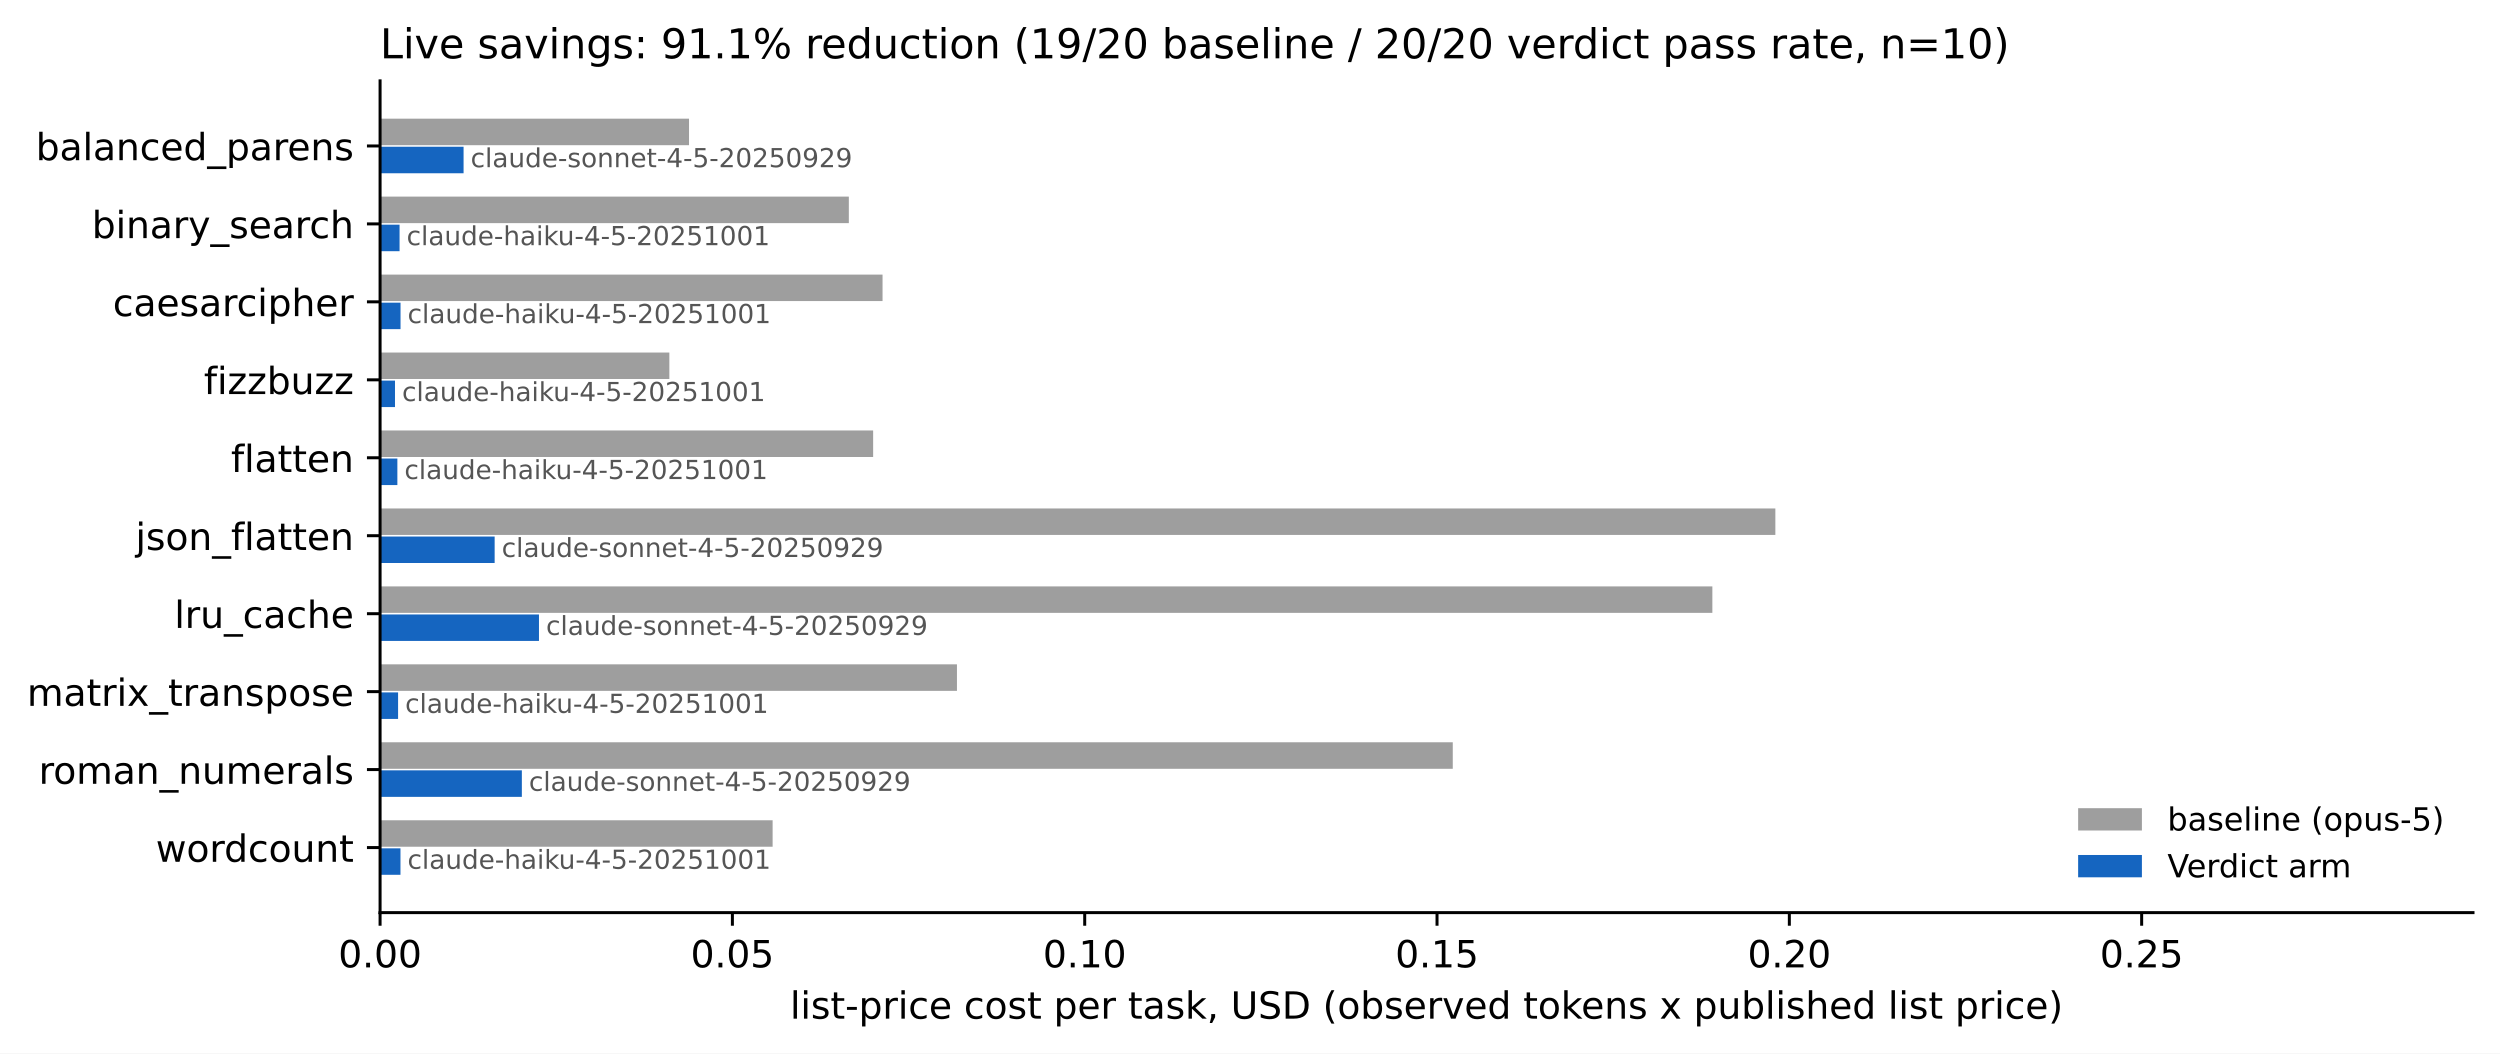
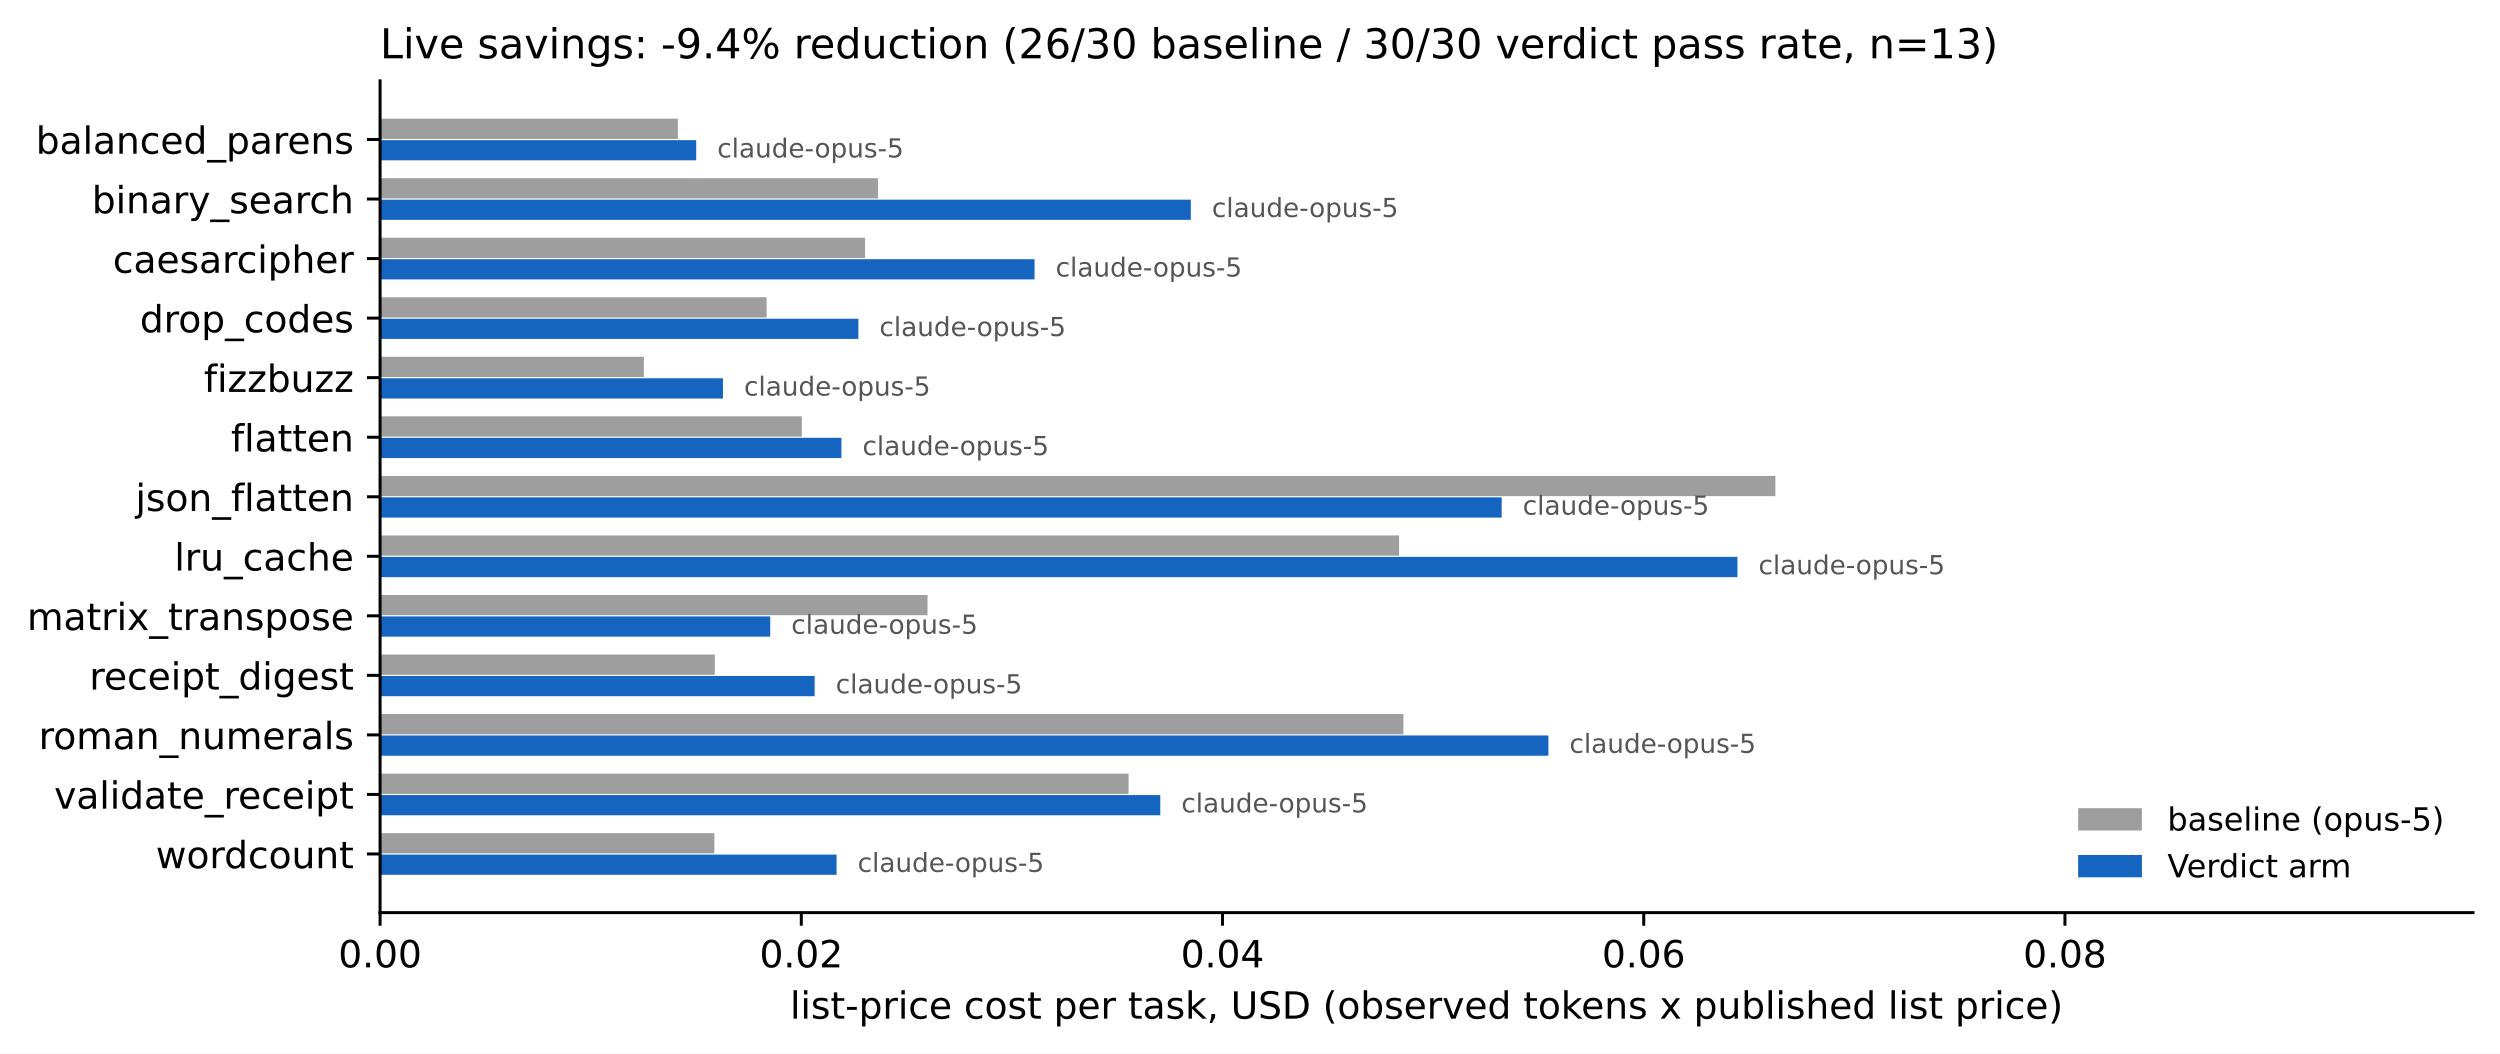
<svg xmlns="http://www.w3.org/2000/svg" xmlns:xlink="http://www.w3.org/1999/xlink" width="666.533pt" height="280.875pt" viewBox="0 0 666.533 280.875" version="1.1">
  <defs>
    <style type="text/css">*{stroke-linejoin: round; stroke-linecap: butt}</style>
  </defs>
  <g id="figure_1">
    <g id="patch_1">
      <path d="M -0 280.875  L 666.533 280.875  L 666.533 0  L -0 0  z " style="fill: #ffffff" />
    </g>
    <g id="axes_1">
      <g id="patch_2">
        <path d="M 101.333 243.318  L 659.333 243.318  L 659.333 21.558  L 101.333 21.558  z " style="fill: #ffffff" />
      </g>
      <g id="patch_3">
-         <path d="M 101.333 38.705  L 183.702 38.705  L 183.702 31.638  L 101.333 31.638  z " clip-path="url(#pa1f270a450)" style="fill: #9e9e9e" />
+         <path d="M 101.333 37.035  L 180.73 37.035  L 180.73 31.638  L 101.333 31.638  z " clip-path="url(#pa1f270a450)" style="fill: #9e9e9e" />
      </g>
      <g id="patch_4">
-         <path d="M 101.333 59.488  L 226.31 59.488  L 226.31 52.422  L 101.333 52.422  z " clip-path="url(#pa1f270a450)" style="fill: #9e9e9e" />
+         <path d="M 101.333 52.909  L 234.102 52.909  L 234.102 47.512  L 101.333 47.512  z " clip-path="url(#pa1f270a450)" style="fill: #9e9e9e" />
      </g>
      <g id="patch_5">
-         <path d="M 101.333 80.272  L 235.299 80.272  L 235.299 73.205  L 101.333 73.205  z " clip-path="url(#pa1f270a450)" style="fill: #9e9e9e" />
+         <path d="M 101.333 68.783  L 230.648 68.783  L 230.648 63.386  L 101.333 63.386  z " clip-path="url(#pa1f270a450)" style="fill: #9e9e9e" />
      </g>
      <g id="patch_6">
-         <path d="M 101.333 101.055  L 178.461 101.055  L 178.461 93.989  L 101.333 93.989  z " clip-path="url(#pa1f270a450)" style="fill: #9e9e9e" />
+         <path d="M 101.333 84.657  L 204.398 84.657  L 204.398 79.26  L 101.333 79.26  z " clip-path="url(#pa1f270a450)" style="fill: #9e9e9e" />
      </g>
      <g id="patch_7">
-         <path d="M 101.333 121.839  L 232.791 121.839  L 232.791 114.772  L 101.333 114.772  z " clip-path="url(#pa1f270a450)" style="fill: #9e9e9e" />
+         <path d="M 101.333 100.532  L 171.662 100.532  L 171.662 95.134  L 101.333 95.134  z " clip-path="url(#pa1f270a450)" style="fill: #9e9e9e" />
      </g>
      <g id="patch_8">
-         <path d="M 101.333 142.622  L 473.333 142.622  L 473.333 135.556  L 101.333 135.556  z " clip-path="url(#pa1f270a450)" style="fill: #9e9e9e" />
+         <path d="M 101.333 116.406  L 213.775 116.406  L 213.775 111.008  L 101.333 111.008  z " clip-path="url(#pa1f270a450)" style="fill: #9e9e9e" />
      </g>
      <g id="patch_9">
-         <path d="M 101.333 163.406  L 456.538 163.406  L 456.538 156.339  L 101.333 156.339  z " clip-path="url(#pa1f270a450)" style="fill: #9e9e9e" />
+         <path d="M 101.333 132.28  L 473.333 132.28  L 473.333 126.882  L 101.333 126.882  z " clip-path="url(#pa1f270a450)" style="fill: #9e9e9e" />
      </g>
      <g id="patch_10">
-         <path d="M 101.333 184.189  L 255.138 184.189  L 255.138 177.123  L 101.333 177.123  z " clip-path="url(#pa1f270a450)" style="fill: #9e9e9e" />
+         <path d="M 101.333 148.154  L 373.019 148.154  L 373.019 142.756  L 101.333 142.756  z " clip-path="url(#pa1f270a450)" style="fill: #9e9e9e" />
      </g>
      <g id="patch_11">
-         <path d="M 101.333 204.973  L 387.328 204.973  L 387.328 197.906  L 101.333 197.906  z " clip-path="url(#pa1f270a450)" style="fill: #9e9e9e" />
+         <path d="M 101.333 164.028  L 247.297 164.028  L 247.297 158.63  L 101.333 158.63  z " clip-path="url(#pa1f270a450)" style="fill: #9e9e9e" />
      </g>
      <g id="patch_12">
-         <path d="M 101.333 225.756  L 205.992 225.756  L 205.992 218.69  L 101.333 218.69  z " clip-path="url(#pa1f270a450)" style="fill: #9e9e9e" />
+         <path d="M 101.333 179.902  L 190.585 179.902  L 190.585 174.504  L 101.333 174.504  z " clip-path="url(#pa1f270a450)" style="fill: #9e9e9e" />
      </g>
      <g id="patch_13">
-         <path d="M 101.333 46.187  L 123.595 46.187  L 123.595 39.12  L 101.333 39.12  z " clip-path="url(#pa1f270a450)" style="fill: #1565c0" />
+         <path d="M 101.333 195.776  L 374.17 195.776  L 374.17 190.378  L 101.333 190.378  z " clip-path="url(#pa1f270a450)" style="fill: #9e9e9e" />
      </g>
      <g id="patch_14">
-         <path d="M 101.333 66.97  L 106.529 66.97  L 106.529 59.904  L 101.333 59.904  z " clip-path="url(#pa1f270a450)" style="fill: #1565c0" />
+         <path d="M 101.333 211.65  L 300.893 211.65  L 300.893 206.252  L 101.333 206.252  z " clip-path="url(#pa1f270a450)" style="fill: #9e9e9e" />
      </g>
      <g id="patch_15">
-         <path d="M 101.333 87.754  L 106.787 87.754  L 106.787 80.687  L 101.333 80.687  z " clip-path="url(#pa1f270a450)" style="fill: #1565c0" />
+         <path d="M 101.333 227.524  L 190.472 227.524  L 190.472 222.126  L 101.333 222.126  z " clip-path="url(#pa1f270a450)" style="fill: #9e9e9e" />
      </g>
      <g id="patch_16">
-         <path d="M 101.333 108.537  L 105.31 108.537  L 105.31 101.471  L 101.333 101.471  z " clip-path="url(#pa1f270a450)" style="fill: #1565c0" />
+         <path d="M 101.333 42.75  L 185.615 42.75  L 185.615 37.353  L 101.333 37.353  z " clip-path="url(#pa1f270a450)" style="fill: #1565c0" />
      </g>
      <g id="patch_17">
-         <path d="M 101.333 129.321  L 105.943 129.321  L 105.943 122.254  L 101.333 122.254  z " clip-path="url(#pa1f270a450)" style="fill: #1565c0" />
+         <path d="M 101.333 58.624  L 317.486 58.624  L 317.486 53.227  L 101.333 53.227  z " clip-path="url(#pa1f270a450)" style="fill: #1565c0" />
      </g>
      <g id="patch_18">
-         <path d="M 101.333 150.104  L 131.88 150.104  L 131.88 143.038  L 101.333 143.038  z " clip-path="url(#pa1f270a450)" style="fill: #1565c0" />
+         <path d="M 101.333 74.498  L 275.822 74.498  L 275.822 69.101  L 101.333 69.101  z " clip-path="url(#pa1f270a450)" style="fill: #1565c0" />
      </g>
      <g id="patch_19">
-         <path d="M 101.333 170.888  L 143.698 170.888  L 143.698 163.821  L 101.333 163.821  z " clip-path="url(#pa1f270a450)" style="fill: #1565c0" />
+         <path d="M 101.333 90.372  L 228.852 90.372  L 228.852 84.975  L 101.333 84.975  z " clip-path="url(#pa1f270a450)" style="fill: #1565c0" />
      </g>
      <g id="patch_20">
-         <path d="M 101.333 191.671  L 106.135 191.671  L 106.135 184.605  L 101.333 184.605  z " clip-path="url(#pa1f270a450)" style="fill: #1565c0" />
+         <path d="M 101.333 106.246  L 192.747 106.246  L 192.747 100.849  L 101.333 100.849  z " clip-path="url(#pa1f270a450)" style="fill: #1565c0" />
      </g>
      <g id="patch_21">
-         <path d="M 101.333 212.455  L 139.133 212.455  L 139.133 205.388  L 101.333 205.388  z " clip-path="url(#pa1f270a450)" style="fill: #1565c0" />
+         <path d="M 101.333 122.12  L 224.331 122.12  L 224.331 116.723  L 101.333 116.723  z " clip-path="url(#pa1f270a450)" style="fill: #1565c0" />
      </g>
      <g id="patch_22">
-         <path d="M 101.333 233.238  L 106.771 233.238  L 106.771 226.172  L 101.333 226.172  z " clip-path="url(#pa1f270a450)" style="fill: #1565c0" />
+         <path d="M 101.333 137.994  L 400.365 137.994  L 400.365 132.597  L 101.333 132.597  z " clip-path="url(#pa1f270a450)" style="fill: #1565c0" />
+       </g>
+       <g id="patch_23">
+         <path d="M 101.333 153.868  L 463.226 153.868  L 463.226 148.471  L 101.333 148.471  z " clip-path="url(#pa1f270a450)" style="fill: #1565c0" />
+       </g>
+       <g id="patch_24">
+         <path d="M 101.333 169.742  L 205.352 169.742  L 205.352 164.345  L 101.333 164.345  z " clip-path="url(#pa1f270a450)" style="fill: #1565c0" />
+       </g>
+       <g id="patch_25">
+         <path d="M 101.333 185.616  L 217.2 185.616  L 217.2 180.219  L 101.333 180.219  z " clip-path="url(#pa1f270a450)" style="fill: #1565c0" />
+       </g>
+       <g id="patch_26">
+         <path d="M 101.333 201.49  L 412.83 201.49  L 412.83 196.093  L 101.333 196.093  z " clip-path="url(#pa1f270a450)" style="fill: #1565c0" />
+       </g>
+       <g id="patch_27">
+         <path d="M 101.333 217.364  L 309.344 217.364  L 309.344 211.967  L 101.333 211.967  z " clip-path="url(#pa1f270a450)" style="fill: #1565c0" />
+       </g>
+       <g id="patch_28">
+         <path d="M 101.333 233.238  L 223.04 233.238  L 223.04 227.841  L 101.333 227.841  z " clip-path="url(#pa1f270a450)" style="fill: #1565c0" />
      </g>
      <g id="matplotlib.axis_1">
        <g id="xtick_1">
          <g id="line2d_1">
            <defs>
              <path id="m29a01b3b4f" d="M 0 0  L 0 3.5  " style="stroke: #000000; stroke-width: 0.8" />
            </defs>
            <g>
              <use xlink:href="#m29a01b3b4f" x="101.333" y="243.318" style="stroke: #000000; stroke-width: 0.8" />
            </g>
          </g>
          <g id="text_1">
            <text style="font-size: 10px; font-family: 'DejaVu Sans'; text-anchor: middle" x="101.333" y="257.917" transform="rotate(-0 101.3328 257.9167)">0.00</text>
          </g>
        </g>
        <g id="xtick_2">
          <g id="line2d_2">
            <g>
-               <use xlink:href="#m29a01b3b4f" x="195.265" y="243.318" style="stroke: #000000; stroke-width: 0.8" />
+               <use xlink:href="#m29a01b3b4f" x="213.635" y="243.318" style="stroke: #000000; stroke-width: 0.8" />
            </g>
          </g>
          <g id="text_2">
-             <text style="font-size: 10px; font-family: 'DejaVu Sans'; text-anchor: middle" x="195.265" y="257.917" transform="rotate(-0 195.2651 257.9167)">0.05</text>
+             <text style="font-size: 10px; font-family: 'DejaVu Sans'; text-anchor: middle" x="213.635" y="257.917" transform="rotate(-0 213.6347 257.9167)">0.02</text>
          </g>
        </g>
        <g id="xtick_3">
          <g id="line2d_3">
            <g>
-               <use xlink:href="#m29a01b3b4f" x="289.197" y="243.318" style="stroke: #000000; stroke-width: 0.8" />
+               <use xlink:href="#m29a01b3b4f" x="325.937" y="243.318" style="stroke: #000000; stroke-width: 0.8" />
            </g>
          </g>
          <g id="text_3">
-             <text style="font-size: 10px; font-family: 'DejaVu Sans'; text-anchor: middle" x="289.197" y="257.917" transform="rotate(-0 289.1974 257.9167)">0.10</text>
+             <text style="font-size: 10px; font-family: 'DejaVu Sans'; text-anchor: middle" x="325.937" y="257.917" transform="rotate(-0 325.9366 257.9167)">0.04</text>
          </g>
        </g>
        <g id="xtick_4">
          <g id="line2d_4">
            <g>
-               <use xlink:href="#m29a01b3b4f" x="383.13" y="243.318" style="stroke: #000000; stroke-width: 0.8" />
+               <use xlink:href="#m29a01b3b4f" x="438.238" y="243.318" style="stroke: #000000; stroke-width: 0.8" />
            </g>
          </g>
          <g id="text_4">
-             <text style="font-size: 10px; font-family: 'DejaVu Sans'; text-anchor: middle" x="383.13" y="257.917" transform="rotate(-0 383.1296 257.9167)">0.15</text>
+             <text style="font-size: 10px; font-family: 'DejaVu Sans'; text-anchor: middle" x="438.238" y="257.917" transform="rotate(-0 438.2385 257.9167)">0.06</text>
          </g>
        </g>
        <g id="xtick_5">
          <g id="line2d_5">
            <g>
-               <use xlink:href="#m29a01b3b4f" x="477.062" y="243.318" style="stroke: #000000; stroke-width: 0.8" />
+               <use xlink:href="#m29a01b3b4f" x="550.54" y="243.318" style="stroke: #000000; stroke-width: 0.8" />
            </g>
          </g>
          <g id="text_5">
-             <text style="font-size: 10px; font-family: 'DejaVu Sans'; text-anchor: middle" x="477.062" y="257.917" transform="rotate(-0 477.0619 257.9167)">0.20</text>
-           </g>
-         </g>
-         <g id="xtick_6">
-           <g id="line2d_6">
-             <g>
-               <use xlink:href="#m29a01b3b4f" x="570.994" y="243.318" style="stroke: #000000; stroke-width: 0.8" />
-             </g>
-           </g>
-           <g id="text_6">
-             <text style="font-size: 10px; font-family: 'DejaVu Sans'; text-anchor: middle" x="570.994" y="257.917" transform="rotate(-0 570.9942 257.9167)">0.25</text>
-           </g>
-         </g>
-         <g id="text_7">
+             <text style="font-size: 10px; font-family: 'DejaVu Sans'; text-anchor: middle" x="550.54" y="257.917" transform="rotate(-0 550.5404 257.9167)">0.08</text>
+           </g>
+         </g>
+         <g id="text_6">
          <text style="font-size: 10px; font-family: 'DejaVu Sans'; text-anchor: middle" x="380.333" y="271.595" transform="rotate(-0 380.3328 271.5948)">list-price cost per task, USD (observed tokens x published list price)</text>
        </g>
      </g>
      <g id="matplotlib.axis_2">
        <g id="ytick_1">
-           <g id="line2d_7">
+           <g id="line2d_6">
            <defs>
              <path id="md629ba1f09" d="M 0 0  L -3.5 0  " style="stroke: #000000; stroke-width: 0.8" />
            </defs>
            <g>
-               <use xlink:href="#md629ba1f09" x="101.333" y="38.913" style="stroke: #000000; stroke-width: 0.8" />
+               <use xlink:href="#md629ba1f09" x="101.333" y="37.194" style="stroke: #000000; stroke-width: 0.8" />
+             </g>
+           </g>
+           <g id="text_7">
+             <text style="font-size: 10px; font-family: 'DejaVu Sans'; text-anchor: end" x="94.333" y="40.993" transform="rotate(-0 94.33281 40.99341)">balanced_parens</text>
+           </g>
+         </g>
+         <g id="ytick_2">
+           <g id="line2d_7">
+             <g>
+               <use xlink:href="#md629ba1f09" x="101.333" y="53.068" style="stroke: #000000; stroke-width: 0.8" />
            </g>
          </g>
          <g id="text_8">
-             <text style="font-size: 10px; font-family: 'DejaVu Sans'; text-anchor: end" x="94.333" y="42.712" transform="rotate(-0 94.33281 42.71173)">balanced_parens</text>
-           </g>
-         </g>
-         <g id="ytick_2">
+             <text style="font-size: 10px; font-family: 'DejaVu Sans'; text-anchor: end" x="94.333" y="56.867" transform="rotate(-0 94.33281 56.86742)">binary_search</text>
+           </g>
+         </g>
+         <g id="ytick_3">
          <g id="line2d_8">
            <g>
-               <use xlink:href="#md629ba1f09" x="101.333" y="59.696" style="stroke: #000000; stroke-width: 0.8" />
+               <use xlink:href="#md629ba1f09" x="101.333" y="68.942" style="stroke: #000000; stroke-width: 0.8" />
            </g>
          </g>
          <g id="text_9">
-             <text style="font-size: 10px; font-family: 'DejaVu Sans'; text-anchor: end" x="94.333" y="63.495" transform="rotate(-0 94.33281 63.49523)">binary_search</text>
-           </g>
-         </g>
-         <g id="ytick_3">
+             <text style="font-size: 10px; font-family: 'DejaVu Sans'; text-anchor: end" x="94.333" y="72.741" transform="rotate(-0 94.33281 72.74144)">caesarcipher</text>
+           </g>
+         </g>
+         <g id="ytick_4">
          <g id="line2d_9">
            <g>
-               <use xlink:href="#md629ba1f09" x="101.333" y="80.48" style="stroke: #000000; stroke-width: 0.8" />
+               <use xlink:href="#md629ba1f09" x="101.333" y="84.816" style="stroke: #000000; stroke-width: 0.8" />
            </g>
          </g>
          <g id="text_10">
-             <text style="font-size: 10px; font-family: 'DejaVu Sans'; text-anchor: end" x="94.333" y="84.279" transform="rotate(-0 94.33281 84.27874)">caesarcipher</text>
-           </g>
-         </g>
-         <g id="ytick_4">
+             <text style="font-size: 10px; font-family: 'DejaVu Sans'; text-anchor: end" x="94.333" y="88.615" transform="rotate(-0 94.33281 88.61545)">drop_codes</text>
+           </g>
+         </g>
+         <g id="ytick_5">
          <g id="line2d_10">
            <g>
-               <use xlink:href="#md629ba1f09" x="101.333" y="101.263" style="stroke: #000000; stroke-width: 0.8" />
+               <use xlink:href="#md629ba1f09" x="101.333" y="100.69" style="stroke: #000000; stroke-width: 0.8" />
            </g>
          </g>
          <g id="text_11">
-             <text style="font-size: 10px; font-family: 'DejaVu Sans'; text-anchor: end" x="94.333" y="105.062" transform="rotate(-0 94.33281 105.0622)">fizzbuzz</text>
-           </g>
-         </g>
-         <g id="ytick_5">
+             <text style="font-size: 10px; font-family: 'DejaVu Sans'; text-anchor: end" x="94.333" y="104.489" transform="rotate(-0 94.33281 104.4895)">fizzbuzz</text>
+           </g>
+         </g>
+         <g id="ytick_6">
          <g id="line2d_11">
            <g>
-               <use xlink:href="#md629ba1f09" x="101.333" y="122.047" style="stroke: #000000; stroke-width: 0.8" />
+               <use xlink:href="#md629ba1f09" x="101.333" y="116.564" style="stroke: #000000; stroke-width: 0.8" />
            </g>
          </g>
          <g id="text_12">
-             <text style="font-size: 10px; font-family: 'DejaVu Sans'; text-anchor: end" x="94.333" y="125.846" transform="rotate(-0 94.33281 125.8457)">flatten</text>
-           </g>
-         </g>
-         <g id="ytick_6">
+             <text style="font-size: 10px; font-family: 'DejaVu Sans'; text-anchor: end" x="94.333" y="120.363" transform="rotate(-0 94.33281 120.3635)">flatten</text>
+           </g>
+         </g>
+         <g id="ytick_7">
          <g id="line2d_12">
            <g>
-               <use xlink:href="#md629ba1f09" x="101.333" y="142.83" style="stroke: #000000; stroke-width: 0.8" />
+               <use xlink:href="#md629ba1f09" x="101.333" y="132.438" style="stroke: #000000; stroke-width: 0.8" />
            </g>
          </g>
          <g id="text_13">
-             <text style="font-size: 10px; font-family: 'DejaVu Sans'; text-anchor: end" x="94.333" y="146.629" transform="rotate(-0 94.33281 146.6293)">json_flatten</text>
-           </g>
-         </g>
-         <g id="ytick_7">
+             <text style="font-size: 10px; font-family: 'DejaVu Sans'; text-anchor: end" x="94.333" y="136.238" transform="rotate(-0 94.33281 136.2375)">json_flatten</text>
+           </g>
+         </g>
+         <g id="ytick_8">
          <g id="line2d_13">
            <g>
-               <use xlink:href="#md629ba1f09" x="101.333" y="163.614" style="stroke: #000000; stroke-width: 0.8" />
+               <use xlink:href="#md629ba1f09" x="101.333" y="148.312" style="stroke: #000000; stroke-width: 0.8" />
            </g>
          </g>
          <g id="text_14">
-             <text style="font-size: 10px; font-family: 'DejaVu Sans'; text-anchor: end" x="94.333" y="167.413" transform="rotate(-0 94.33281 167.4128)">lru_cache</text>
-           </g>
-         </g>
-         <g id="ytick_8">
+             <text style="font-size: 10px; font-family: 'DejaVu Sans'; text-anchor: end" x="94.333" y="152.112" transform="rotate(-0 94.33281 152.1115)">lru_cache</text>
+           </g>
+         </g>
+         <g id="ytick_9">
          <g id="line2d_14">
            <g>
-               <use xlink:href="#md629ba1f09" x="101.333" y="184.397" style="stroke: #000000; stroke-width: 0.8" />
+               <use xlink:href="#md629ba1f09" x="101.333" y="164.186" style="stroke: #000000; stroke-width: 0.8" />
            </g>
          </g>
          <g id="text_15">
-             <text style="font-size: 10px; font-family: 'DejaVu Sans'; text-anchor: end" x="94.333" y="188.196" transform="rotate(-0 94.33281 188.1963)">matrix_transpose</text>
-           </g>
-         </g>
-         <g id="ytick_9">
+             <text style="font-size: 10px; font-family: 'DejaVu Sans'; text-anchor: end" x="94.333" y="167.986" transform="rotate(-0 94.33281 167.9855)">matrix_transpose</text>
+           </g>
+         </g>
+         <g id="ytick_10">
          <g id="line2d_15">
            <g>
-               <use xlink:href="#md629ba1f09" x="101.333" y="205.181" style="stroke: #000000; stroke-width: 0.8" />
+               <use xlink:href="#md629ba1f09" x="101.333" y="180.06" style="stroke: #000000; stroke-width: 0.8" />
            </g>
          </g>
          <g id="text_16">
-             <text style="font-size: 10px; font-family: 'DejaVu Sans'; text-anchor: end" x="94.333" y="208.98" transform="rotate(-0 94.33281 208.9798)">roman_numerals</text>
-           </g>
-         </g>
-         <g id="ytick_10">
+             <text style="font-size: 10px; font-family: 'DejaVu Sans'; text-anchor: end" x="94.333" y="183.86" transform="rotate(-0 94.33281 183.8595)">receipt_digest</text>
+           </g>
+         </g>
+         <g id="ytick_11">
          <g id="line2d_16">
            <g>
-               <use xlink:href="#md629ba1f09" x="101.333" y="225.964" style="stroke: #000000; stroke-width: 0.8" />
+               <use xlink:href="#md629ba1f09" x="101.333" y="195.934" style="stroke: #000000; stroke-width: 0.8" />
            </g>
          </g>
          <g id="text_17">
-             <text style="font-size: 10px; font-family: 'DejaVu Sans'; text-anchor: end" x="94.333" y="229.763" transform="rotate(-0 94.33281 229.7633)">wordcount</text>
-           </g>
-         </g>
-       </g>
-       <g id="patch_23">
+             <text style="font-size: 10px; font-family: 'DejaVu Sans'; text-anchor: end" x="94.333" y="199.734" transform="rotate(-0 94.33281 199.7336)">roman_numerals</text>
+           </g>
+         </g>
+         <g id="ytick_12">
+           <g id="line2d_17">
+             <g>
+               <use xlink:href="#md629ba1f09" x="101.333" y="211.808" style="stroke: #000000; stroke-width: 0.8" />
+             </g>
+           </g>
+           <g id="text_18">
+             <text style="font-size: 10px; font-family: 'DejaVu Sans'; text-anchor: end" x="94.333" y="215.608" transform="rotate(-0 94.33281 215.6076)">validate_receipt</text>
+           </g>
+         </g>
+         <g id="ytick_13">
+           <g id="line2d_18">
+             <g>
+               <use xlink:href="#md629ba1f09" x="101.333" y="227.682" style="stroke: #000000; stroke-width: 0.8" />
+             </g>
+           </g>
+           <g id="text_19">
+             <text style="font-size: 10px; font-family: 'DejaVu Sans'; text-anchor: end" x="94.333" y="231.482" transform="rotate(-0 94.33281 231.4816)">wordcount</text>
+           </g>
+         </g>
+       </g>
+       <g id="patch_29">
        <path d="M 101.333 243.318  L 101.333 21.558  " style="fill: none; stroke: #000000; stroke-width: 0.8; stroke-linejoin: miter; stroke-linecap: square" />
      </g>
-       <g id="patch_24">
+       <g id="patch_30">
        <path d="M 101.333 243.318  L 659.333 243.318  " style="fill: none; stroke: #000000; stroke-width: 0.8; stroke-linejoin: miter; stroke-linecap: square" />
      </g>
-       <g id="text_18">
-         <text style="font-size: 7px; font-family: 'DejaVu Sans'; text-anchor: start; fill: #555555" x="125.473" y="44.585" transform="rotate(-0 125.4734 44.5851)">claude-sonnet-4-5-20250929</text>
-       </g>
-       <g id="text_19">
-         <text style="font-size: 7px; font-family: 'DejaVu Sans'; text-anchor: start; fill: #555555" x="108.408" y="65.369" transform="rotate(-0 108.4078 65.36861)">claude-haiku-4-5-20251001</text>
-       </g>
      <g id="text_20">
-         <text style="font-size: 7px; font-family: 'DejaVu Sans'; text-anchor: start; fill: #555555" x="108.665" y="86.152" transform="rotate(-0 108.6652 86.15211)">claude-haiku-4-5-20251001</text>
+         <text style="font-size: 7px; font-family: 'DejaVu Sans'; text-anchor: start; fill: #555555" x="191.23" y="41.983" transform="rotate(-0 191.2305 41.98307)">claude-opus-5</text>
      </g>
      <g id="text_21">
-         <text style="font-size: 7px; font-family: 'DejaVu Sans'; text-anchor: start; fill: #555555" x="107.189" y="106.936" transform="rotate(-0 107.1886 106.9356)">claude-haiku-4-5-20251001</text>
+         <text style="font-size: 7px; font-family: 'DejaVu Sans'; text-anchor: start; fill: #555555" x="323.101" y="57.857" transform="rotate(-0 323.101 57.85709)">claude-opus-5</text>
      </g>
      <g id="text_22">
-         <text style="font-size: 7px; font-family: 'DejaVu Sans'; text-anchor: start; fill: #555555" x="107.822" y="127.719" transform="rotate(-0 107.8217 127.7191)">claude-haiku-4-5-20251001</text>
+         <text style="font-size: 7px; font-family: 'DejaVu Sans'; text-anchor: start; fill: #555555" x="281.437" y="73.731" transform="rotate(-0 281.437 73.7311)">claude-opus-5</text>
      </g>
      <g id="text_23">
-         <text style="font-size: 7px; font-family: 'DejaVu Sans'; text-anchor: start; fill: #555555" x="133.758" y="148.503" transform="rotate(-0 133.7582 148.5026)">claude-sonnet-4-5-20250929</text>
+         <text style="font-size: 7px; font-family: 'DejaVu Sans'; text-anchor: start; fill: #555555" x="234.467" y="89.605" transform="rotate(-0 234.4667 89.60512)">claude-opus-5</text>
      </g>
      <g id="text_24">
-         <text style="font-size: 7px; font-family: 'DejaVu Sans'; text-anchor: start; fill: #555555" x="145.577" y="169.286" transform="rotate(-0 145.5768 169.2861)">claude-sonnet-4-5-20250929</text>
+         <text style="font-size: 7px; font-family: 'DejaVu Sans'; text-anchor: start; fill: #555555" x="198.362" y="105.479" transform="rotate(-0 198.3616 105.4791)">claude-opus-5</text>
      </g>
      <g id="text_25">
-         <text style="font-size: 7px; font-family: 'DejaVu Sans'; text-anchor: start; fill: #555555" x="108.013" y="190.07" transform="rotate(-0 108.0133 190.0696)">claude-haiku-4-5-20251001</text>
+         <text style="font-size: 7px; font-family: 'DejaVu Sans'; text-anchor: start; fill: #555555" x="229.947" y="121.353" transform="rotate(-0 229.9465 121.3532)">claude-opus-5</text>
      </g>
      <g id="text_26">
-         <text style="font-size: 7px; font-family: 'DejaVu Sans'; text-anchor: start; fill: #555555" x="141.012" y="210.853" transform="rotate(-0 141.0117 210.8531)">claude-sonnet-4-5-20250929</text>
+         <text style="font-size: 7px; font-family: 'DejaVu Sans'; text-anchor: start; fill: #555555" x="405.98" y="137.227" transform="rotate(-0 405.9798 137.2272)">claude-opus-5</text>
      </g>
      <g id="text_27">
-         <text style="font-size: 7px; font-family: 'DejaVu Sans'; text-anchor: start; fill: #555555" x="108.65" y="231.637" transform="rotate(-0 108.6501 231.6366)">claude-haiku-4-5-20251001</text>
+         <text style="font-size: 7px; font-family: 'DejaVu Sans'; text-anchor: start; fill: #555555" x="468.841" y="153.101" transform="rotate(-0 468.8407 153.1012)">claude-opus-5</text>
      </g>
      <g id="text_28">
-         <text style="font-size: 11px; font-family: 'DejaVu Sans'; text-anchor: start" x="101.333" y="15.558" transform="rotate(-0 101.3328 15.55828)">Live savings: 91.1% reduction (19/20 baseline / 20/20 verdict pass rate, n=10)</text>
+         <text style="font-size: 7px; font-family: 'DejaVu Sans'; text-anchor: start; fill: #555555" x="210.968" y="168.975" transform="rotate(-0 210.9675 168.9752)">claude-opus-5</text>
+       </g>
+       <g id="text_29">
+         <text style="font-size: 7px; font-family: 'DejaVu Sans'; text-anchor: start; fill: #555555" x="222.815" y="184.849" transform="rotate(-0 222.8154 184.8492)">claude-opus-5</text>
+       </g>
+       <g id="text_30">
+         <text style="font-size: 7px; font-family: 'DejaVu Sans'; text-anchor: start; fill: #555555" x="418.445" y="200.723" transform="rotate(-0 418.4453 200.7232)">claude-opus-5</text>
+       </g>
+       <g id="text_31">
+         <text style="font-size: 7px; font-family: 'DejaVu Sans'; text-anchor: start; fill: #555555" x="314.959" y="216.597" transform="rotate(-0 314.9591 216.5972)">claude-opus-5</text>
+       </g>
+       <g id="text_32">
+         <text style="font-size: 7px; font-family: 'DejaVu Sans'; text-anchor: start; fill: #555555" x="228.655" y="232.471" transform="rotate(-0 228.6551 232.4713)">claude-opus-5</text>
+       </g>
+       <g id="text_33">
+         <text style="font-size: 11px; font-family: 'DejaVu Sans'; text-anchor: start" x="101.333" y="15.558" transform="rotate(-0 101.3328 15.55828)">Live savings: -9.4% reduction (26/30 baseline / 30/30 verdict pass rate, n=13)</text>
      </g>
      <g id="legend_1">
-         <g id="patch_25">
+         <g id="patch_31">
          <path d="M 554.059 221.424  L 571.059 221.424  L 571.059 215.474  L 554.059 215.474  z " style="fill: #9e9e9e" />
        </g>
-         <g id="text_29">
+         <g id="text_34">
          <text style="font-size: 8.5px; font-family: 'DejaVu Sans'; text-anchor: start" x="577.859" y="221.424" transform="rotate(-0 577.859 221.4241)">baseline (opus-5)</text>
        </g>
-         <g id="patch_26">
+         <g id="patch_32">
          <path d="M 554.059 233.901  L 571.059 233.901  L 571.059 227.951  L 554.059 227.951  z " style="fill: #1565c0" />
        </g>
-         <g id="text_30">
+         <g id="text_35">
          <text style="font-size: 8.5px; font-family: 'DejaVu Sans'; text-anchor: start" x="577.859" y="233.901" transform="rotate(-0 577.859 233.9005)">Verdict arm</text>
        </g>
      </g>
    </g>
  </g>
  <defs>
    <clipPath id="pa1f270a450">
      <rect x="101.333" y="21.558" width="558" height="221.76" />
    </clipPath>
  </defs>
</svg>
